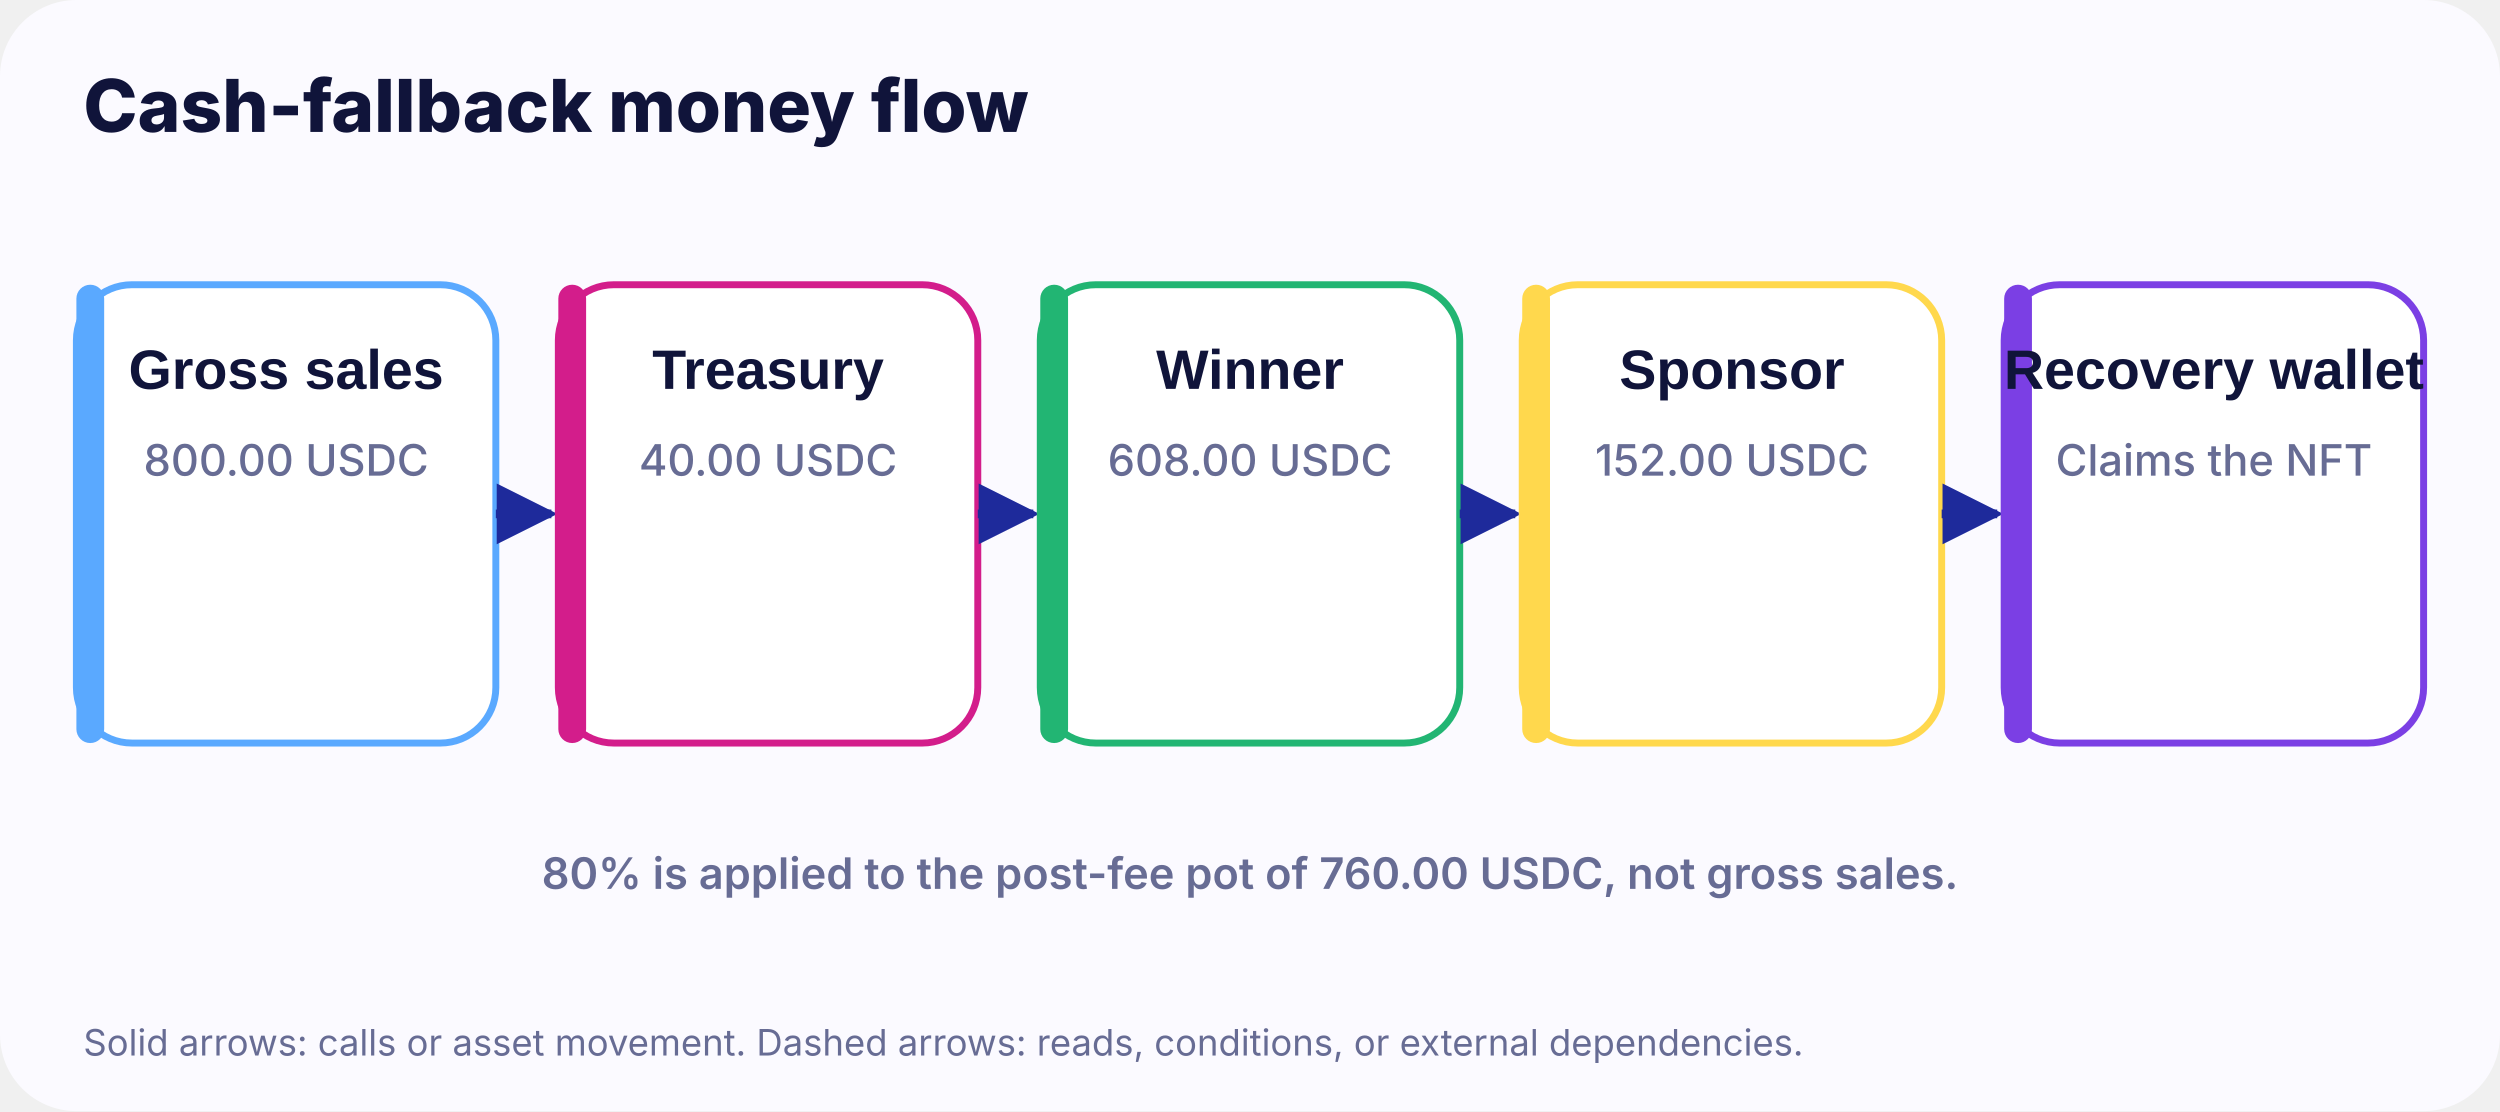
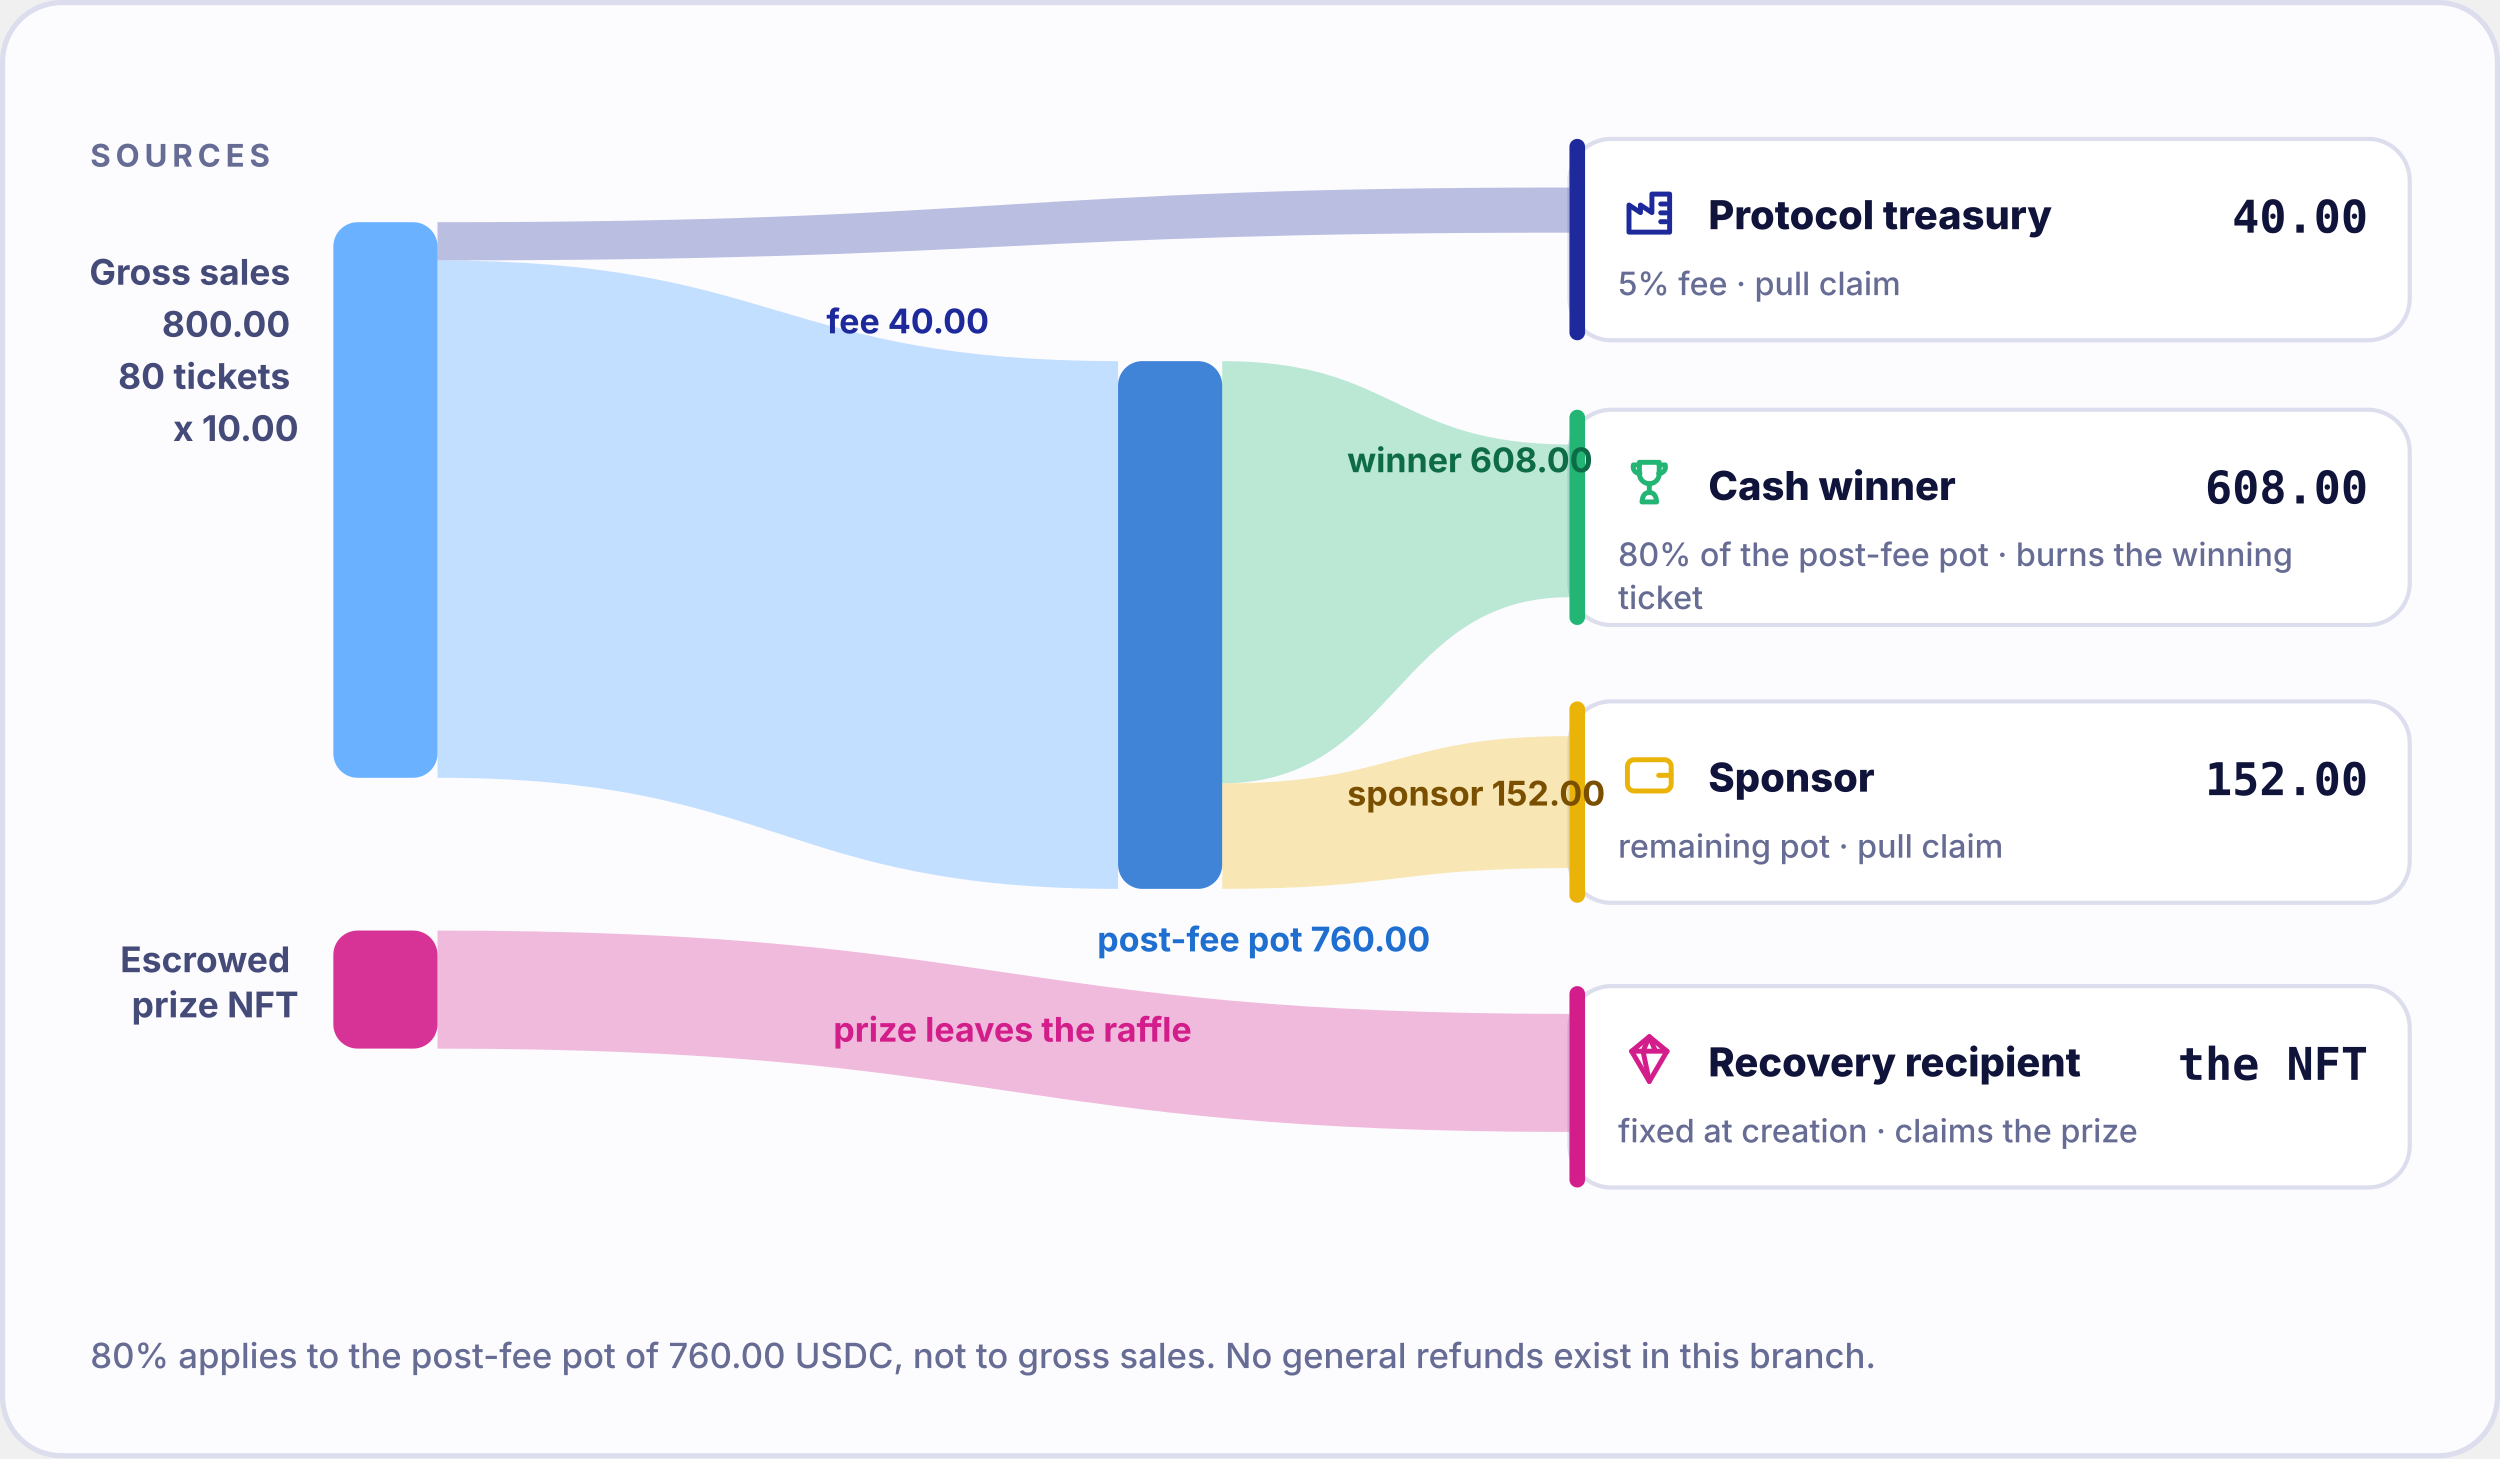
- <svg xmlns="http://www.w3.org/2000/svg" role="img" aria-labelledby="title desc" viewBox="0 0 720 320">
-   <defs>
-     <marker id="arrow" viewBox="0 0 10 10" refX="9" refY="5" markerWidth="7" markerHeight="7" orient="auto-start-reverse">
-       <path d="M 0 0 L 10 5 L 0 10 z" fill="#1e2a9b" />
-     </marker>
-     <linearGradient id="brand" x1="0" y1="0" x2="1" y2="1">
-       <stop offset="0" stop-color="#1e2a9b" />
-       <stop offset="0.55" stop-color="#d31d8b" />
-       <stop offset="1" stop-color="#ffd84d" />
-     </linearGradient>
-   </defs>
-   <rect width="720" height="320" rx="22" fill="#fbfaff" />
-   <text x="24" y="38" text-anchor="start" font-family="Inter,Arial,sans-serif" font-size="21" font-weight="800" fill="#10143a">
-     <tspan x="24" dy="0">Cash-fallback money flow</tspan>
+ <svg xmlns="http://www.w3.org/2000/svg" role="img" aria-labelledby="f11-title f11-desc" viewBox="0 0 720 420" font-family="Inter,'Helvetica Neue',Arial,sans-serif">
+   <defs />
+   <rect x="0.75" y="0.75" width="718.5" height="418.5" rx="17" fill="#fcfcff" stroke="#dcdded" stroke-width="1.5" />
+   <text x="26" y="48" text-anchor="start" font-family="Inter,'Helvetica Neue',Arial,sans-serif" font-size="9" font-weight="750" letter-spacing="1.4" fill="#676c94">SOURCES</text>
+   <rect x="96" y="64" width="30" height="160" rx="7" fill="#5aa9ff" opacity="0.9" />
+   <text x="86" y="82" text-anchor="end" font-family="Inter,'Helvetica Neue',Arial,sans-serif" font-size="10.2" font-weight="650" fill="#454b78">
+     <tspan x="86" dy="0">Gross sales</tspan>
+     <tspan x="86" dy="15">800.00</tspan>
+     <tspan x="86" dy="15">80 tickets</tspan>
+     <tspan x="86" dy="15">x 10.00</tspan>
  </text>
-   <g>
-     <rect x="22" y="82" width="120.8" height="132" rx="16" fill="#ffffff" stroke="#5aa9ff" stroke-width="2" />
-     <rect x="22" y="82" width="8" height="132" rx="4" fill="#5aa9ff" />
-     <text x="82.4" y="112" text-anchor="middle" font-family="Nunito,Arial,sans-serif" font-size="16" font-weight="800" fill="#10143a">
-       <tspan x="82.4" dy="0">Gross sales</tspan>
-     </text>
-     <text x="82.4" y="137" text-anchor="middle" font-family="Inter,Arial,sans-serif" font-size="12.5" font-weight="500" fill="#676c94">
-       <tspan x="82.4" dy="0">800.00 USDC</tspan>
-     </text>
+   <rect x="96" y="268" width="30" height="34" rx="7" fill="#d31d8b" opacity="0.9" />
+   <text x="86" y="280" text-anchor="end" font-family="Inter,'Helvetica Neue',Arial,sans-serif" font-size="10.2" font-weight="650" fill="#454b78">
+     <tspan x="86" dy="0">Escrowed</tspan>
+     <tspan x="86" dy="13">prize NFT</tspan>
+   </text>
+   <rect x="322" y="104" width="30" height="152" rx="7" fill="#1f6fd0" opacity="0.85" />
+   <text x="316" y="274" text-anchor="start" font-family="Inter,'Helvetica Neue',Arial,sans-serif" font-size="9.8" font-weight="700" fill="#1f6fd0">
+     <tspan x="316" dy="0">post-fee pot 760.00</tspan>
+   </text>
+   <rect x="452" y="40" width="242" height="58" rx="12" fill="#ffffff" stroke="#dcdded" stroke-width="1.2" />
+   <rect x="452" y="40" width="4.5" height="58" rx="2.25" fill="#1e2a9b" />
+   <g transform="translate(466 52) scale(0.750)" stroke="#1e2a9b" fill="none" stroke-width="1.9" stroke-linecap="round" stroke-linejoin="round" color="#1e2a9b">
+     <path d="M4.2 19.8V9.4l4.4 2.9V9.4l4.4 2.9V5.2h6.8v14.6Z" />
+     <path d="M16.4 9h2m-2 3.4h2m-2 3.4h2" />
  </g>
-   <line x1="142.8" y1="148" x2="158.8" y2="148" stroke="#1e2a9b" stroke-width="2.5" marker-end="url(#arrow)" />
-   <g>
-     <rect x="160.8" y="82" width="120.8" height="132" rx="16" fill="#ffffff" stroke="#d31d8b" stroke-width="2" />
-     <rect x="160.8" y="82" width="8" height="132" rx="4" fill="#d31d8b" />
-     <text x="221.2" y="112" text-anchor="middle" font-family="Nunito,Arial,sans-serif" font-size="16" font-weight="800" fill="#10143a">
-       <tspan x="221.2" dy="0">Treasury</tspan>
-     </text>
-     <text x="221.2" y="137" text-anchor="middle" font-family="Inter,Arial,sans-serif" font-size="12.5" font-weight="500" fill="#676c94">
-       <tspan x="221.2" dy="0">40.00 USDC</tspan>
-     </text>
+   <text x="492" y="66" text-anchor="start" font-family="Inter,'Helvetica Neue',Arial,sans-serif" font-size="11.5" font-weight="760" fill="#10143a">Protocol treasury</text>
+   <text x="682" y="67" text-anchor="end" font-family="'SF Mono',Menlo,Consolas,monospace" font-size="13" font-weight="800" fill="#10143a">40.00</text>
+   <text x="466" y="85" text-anchor="start" font-family="Inter,'Helvetica Neue',Arial,sans-serif" font-size="9.3" font-weight="550" fill="#676c94">
+     <tspan x="466" dy="0">5% fee · pull claim</tspan>
+   </text>
+   <rect x="452" y="118" width="242" height="62" rx="12" fill="#ffffff" stroke="#dcdded" stroke-width="1.2" />
+   <rect x="452" y="118" width="4.5" height="62" rx="2.25" fill="#22b573" />
+   <g transform="translate(466 130) scale(0.750)" stroke="#22b573" fill="none" stroke-width="1.9" stroke-linecap="round" stroke-linejoin="round" color="#22b573">
+     <path d="M8.2 4.2h7.6v4.4a3.8 3.8 0 0 1-7.6 0z" />
+     <path d="M8.2 5.2H5.9a2.55 2.55 0 0 0 2.5 3.3M15.8 5.2h2.3a2.55 2.55 0 0 1-2.5 3.3M12 12.4v3.4M9.2 19.4h5.6M12 15.8c-1.7 0-2.6 1.1-2.8 3.6M12 15.8c1.7 0 2.6 1.1 2.8 3.6" />
  </g>
-   <line x1="281.6" y1="148" x2="297.6" y2="148" stroke="#1e2a9b" stroke-width="2.5" marker-end="url(#arrow)" />
-   <g>
-     <rect x="299.6" y="82" width="120.8" height="132" rx="16" fill="#ffffff" stroke="#22b573" stroke-width="2" />
-     <rect x="299.6" y="82" width="8" height="132" rx="4" fill="#22b573" />
-     <text x="360" y="112" text-anchor="middle" font-family="Nunito,Arial,sans-serif" font-size="16" font-weight="800" fill="#10143a">
-       <tspan x="360" dy="0">Winner</tspan>
-     </text>
-     <text x="360" y="137" text-anchor="middle" font-family="Inter,Arial,sans-serif" font-size="12.5" font-weight="500" fill="#676c94">
-       <tspan x="360" dy="0">608.00 USDC</tspan>
-     </text>
+   <text x="492" y="144" text-anchor="start" font-family="Inter,'Helvetica Neue',Arial,sans-serif" font-size="11.5" font-weight="760" fill="#10143a">Cash winner</text>
+   <text x="682" y="145" text-anchor="end" font-family="'SF Mono',Menlo,Consolas,monospace" font-size="13" font-weight="800" fill="#10143a">608.00</text>
+   <text x="466" y="163" text-anchor="start" font-family="Inter,'Helvetica Neue',Arial,sans-serif" font-size="9.3" font-weight="550" fill="#676c94">
+     <tspan x="466" dy="0">80% of the post-fee pot · burns the winning</tspan>
+     <tspan x="466" dy="12.4">ticket</tspan>
+   </text>
+   <rect x="452" y="202" width="242" height="58" rx="12" fill="#ffffff" stroke="#dcdded" stroke-width="1.2" />
+   <rect x="452" y="202" width="4.5" height="58" rx="2.25" fill="#eab308" />
+   <g transform="translate(466 214) scale(0.750)" stroke="#eab308" fill="none" stroke-width="1.9" stroke-linecap="round" stroke-linejoin="round" color="#eab308">
+     <rect x="3.6" y="6.4" width="16.8" height="12" rx="2.6" />
+     <path d="M15.6 12.4h4.8" />
+     <circle cx="16.3" cy="12.4" r="0.9" fill="currentColor" stroke="none" />
  </g>
-   <line x1="420.4" y1="148" x2="436.4" y2="148" stroke="#1e2a9b" stroke-width="2.5" marker-end="url(#arrow)" />
-   <g>
-     <rect x="438.4" y="82" width="120.8" height="132" rx="16" fill="#ffffff" stroke="#ffd84d" stroke-width="2" />
-     <rect x="438.4" y="82" width="8" height="132" rx="4" fill="#ffd84d" />
-     <text x="498.8" y="112" text-anchor="middle" font-family="Nunito,Arial,sans-serif" font-size="16" font-weight="800" fill="#10143a">
-       <tspan x="498.8" dy="0">Sponsor</tspan>
-     </text>
-     <text x="498.8" y="137" text-anchor="middle" font-family="Inter,Arial,sans-serif" font-size="12.5" font-weight="500" fill="#676c94">
-       <tspan x="498.8" dy="0">152.00 USDC</tspan>
-     </text>
+   <text x="492" y="228" text-anchor="start" font-family="Inter,'Helvetica Neue',Arial,sans-serif" font-size="11.5" font-weight="760" fill="#10143a">Sponsor</text>
+   <text x="682" y="229" text-anchor="end" font-family="'SF Mono',Menlo,Consolas,monospace" font-size="13" font-weight="800" fill="#10143a">152.00</text>
+   <text x="466" y="247" text-anchor="start" font-family="Inter,'Helvetica Neue',Arial,sans-serif" font-size="9.3" font-weight="550" fill="#676c94">
+     <tspan x="466" dy="0">remaining pot · pull claim</tspan>
+   </text>
+   <rect x="452" y="284" width="242" height="58" rx="12" fill="#ffffff" stroke="#dcdded" stroke-width="1.2" />
+   <rect x="452" y="284" width="4.5" height="58" rx="2.25" fill="#d31d8b" />
+   <g transform="translate(466 296) scale(0.750)" stroke="#d31d8b" fill="none" stroke-width="1.9" stroke-linecap="round" stroke-linejoin="round" color="#d31d8b">
+     <path d="M12 3.4 18.8 9 12 20.6 5.2 9 Z" />
+     <path d="M5.2 9h13.6M12 3.4 9.6 9l2.4 11.6M12 3.4 14.4 9" />
  </g>
-   <line x1="559.2" y1="148" x2="575.2" y2="148" stroke="#1e2a9b" stroke-width="2.5" marker-end="url(#arrow)" />
-   <g>
-     <rect x="577.2" y="82" width="120.8" height="132" rx="16" fill="#ffffff" stroke="#7b3fe4" stroke-width="2" />
-     <rect x="577.2" y="82" width="8" height="132" rx="4" fill="#7b3fe4" />
-     <text x="637.6" y="112" text-anchor="middle" font-family="Nunito,Arial,sans-serif" font-size="16" font-weight="800" fill="#10143a">
-       <tspan x="637.6" dy="0">Recovery wallet</tspan>
-     </text>
-     <text x="637.6" y="137" text-anchor="middle" font-family="Inter,Arial,sans-serif" font-size="12.5" font-weight="500" fill="#676c94">
-       <tspan x="637.6" dy="0">Claims the NFT</tspan>
-     </text>
-   </g>
-   <text x="360" y="256" text-anchor="middle" font-family="Inter,Arial,sans-serif" font-size="12.5" font-weight="600" fill="#676c94">
-     <tspan x="360" dy="0">80% is applied to the post-fee pot of 760.00 USDC, not gross sales.</tspan>
+   <text x="492" y="310" text-anchor="start" font-family="Inter,'Helvetica Neue',Arial,sans-serif" font-size="11.5" font-weight="760" fill="#10143a">Recovery recipient</text>
+   <text x="682" y="311" text-anchor="end" font-family="'SF Mono',Menlo,Consolas,monospace" font-size="13" font-weight="800" fill="#10143a">the NFT</text>
+   <text x="466" y="329" text-anchor="start" font-family="Inter,'Helvetica Neue',Arial,sans-serif" font-size="9.3" font-weight="550" fill="#676c94">
+     <tspan x="466" dy="0">fixed at creation · claims the prize</tspan>
  </text>
-   <text x="24" y="304" font-family="Inter,Arial,sans-serif" font-size="10.5" fill="#676c94">Solid arrows: calls or asset movement. Dashed arrows: reads, conditions, or external dependencies.</text>
+   <path d="M 126 64 C 289 64 289 54 452 54 L 452 67 C 289 67 289 75 126 75 Z" fill="#1e2a9b" opacity="0.3" />
+   <path d="M 126 75 C 224 75 224 104 322 104 L 322 256 C 224 256 224 224 126 224 Z" fill="#5aa9ff" opacity="0.35" />
+   <path d="M 352 104 C 402 104 402 128 452 128 L 452 172 C 402 172 402 225.6 352 225.6 Z" fill="#22b573" opacity="0.3" />
+   <path d="M 352 225.6 C 402 225.6 402 212 452 212 L 452 250 C 402 250 402 256 352 256 Z" fill="#f2c94c" opacity="0.42" />
+   <path d="M 126 268 C 289 268 289 292 452 292 L 452 326 C 289 326 289 302 126 302 Z" fill="#d31d8b" opacity="0.3" />
+   <text x="238" y="96" text-anchor="start" font-family="Inter,'Helvetica Neue',Arial,sans-serif" font-size="9.8" font-weight="700" fill="#1e2a9b">fee 40.00</text>
+   <text x="388" y="136" text-anchor="start" font-family="Inter,'Helvetica Neue',Arial,sans-serif" font-size="9.8" font-weight="700" fill="#0d6b45">winner 608.00</text>
+   <text x="388" y="232" text-anchor="start" font-family="Inter,'Helvetica Neue',Arial,sans-serif" font-size="9.8" font-weight="700" fill="#7a4f00">sponsor 152.00</text>
+   <text x="240" y="300" text-anchor="start" font-family="Inter,'Helvetica Neue',Arial,sans-serif" font-size="9.8" font-weight="700" fill="#d31d8b">prize leaves the raffle</text>
+   <text x="26" y="394" text-anchor="start" font-family="Inter,'Helvetica Neue',Arial,sans-serif" font-size="10" font-weight="550" fill="#676c94">80% applies to the post-fee pot of 760.00 USDC, not to gross sales. No general refunds exist in this branch.</text>
</svg>
